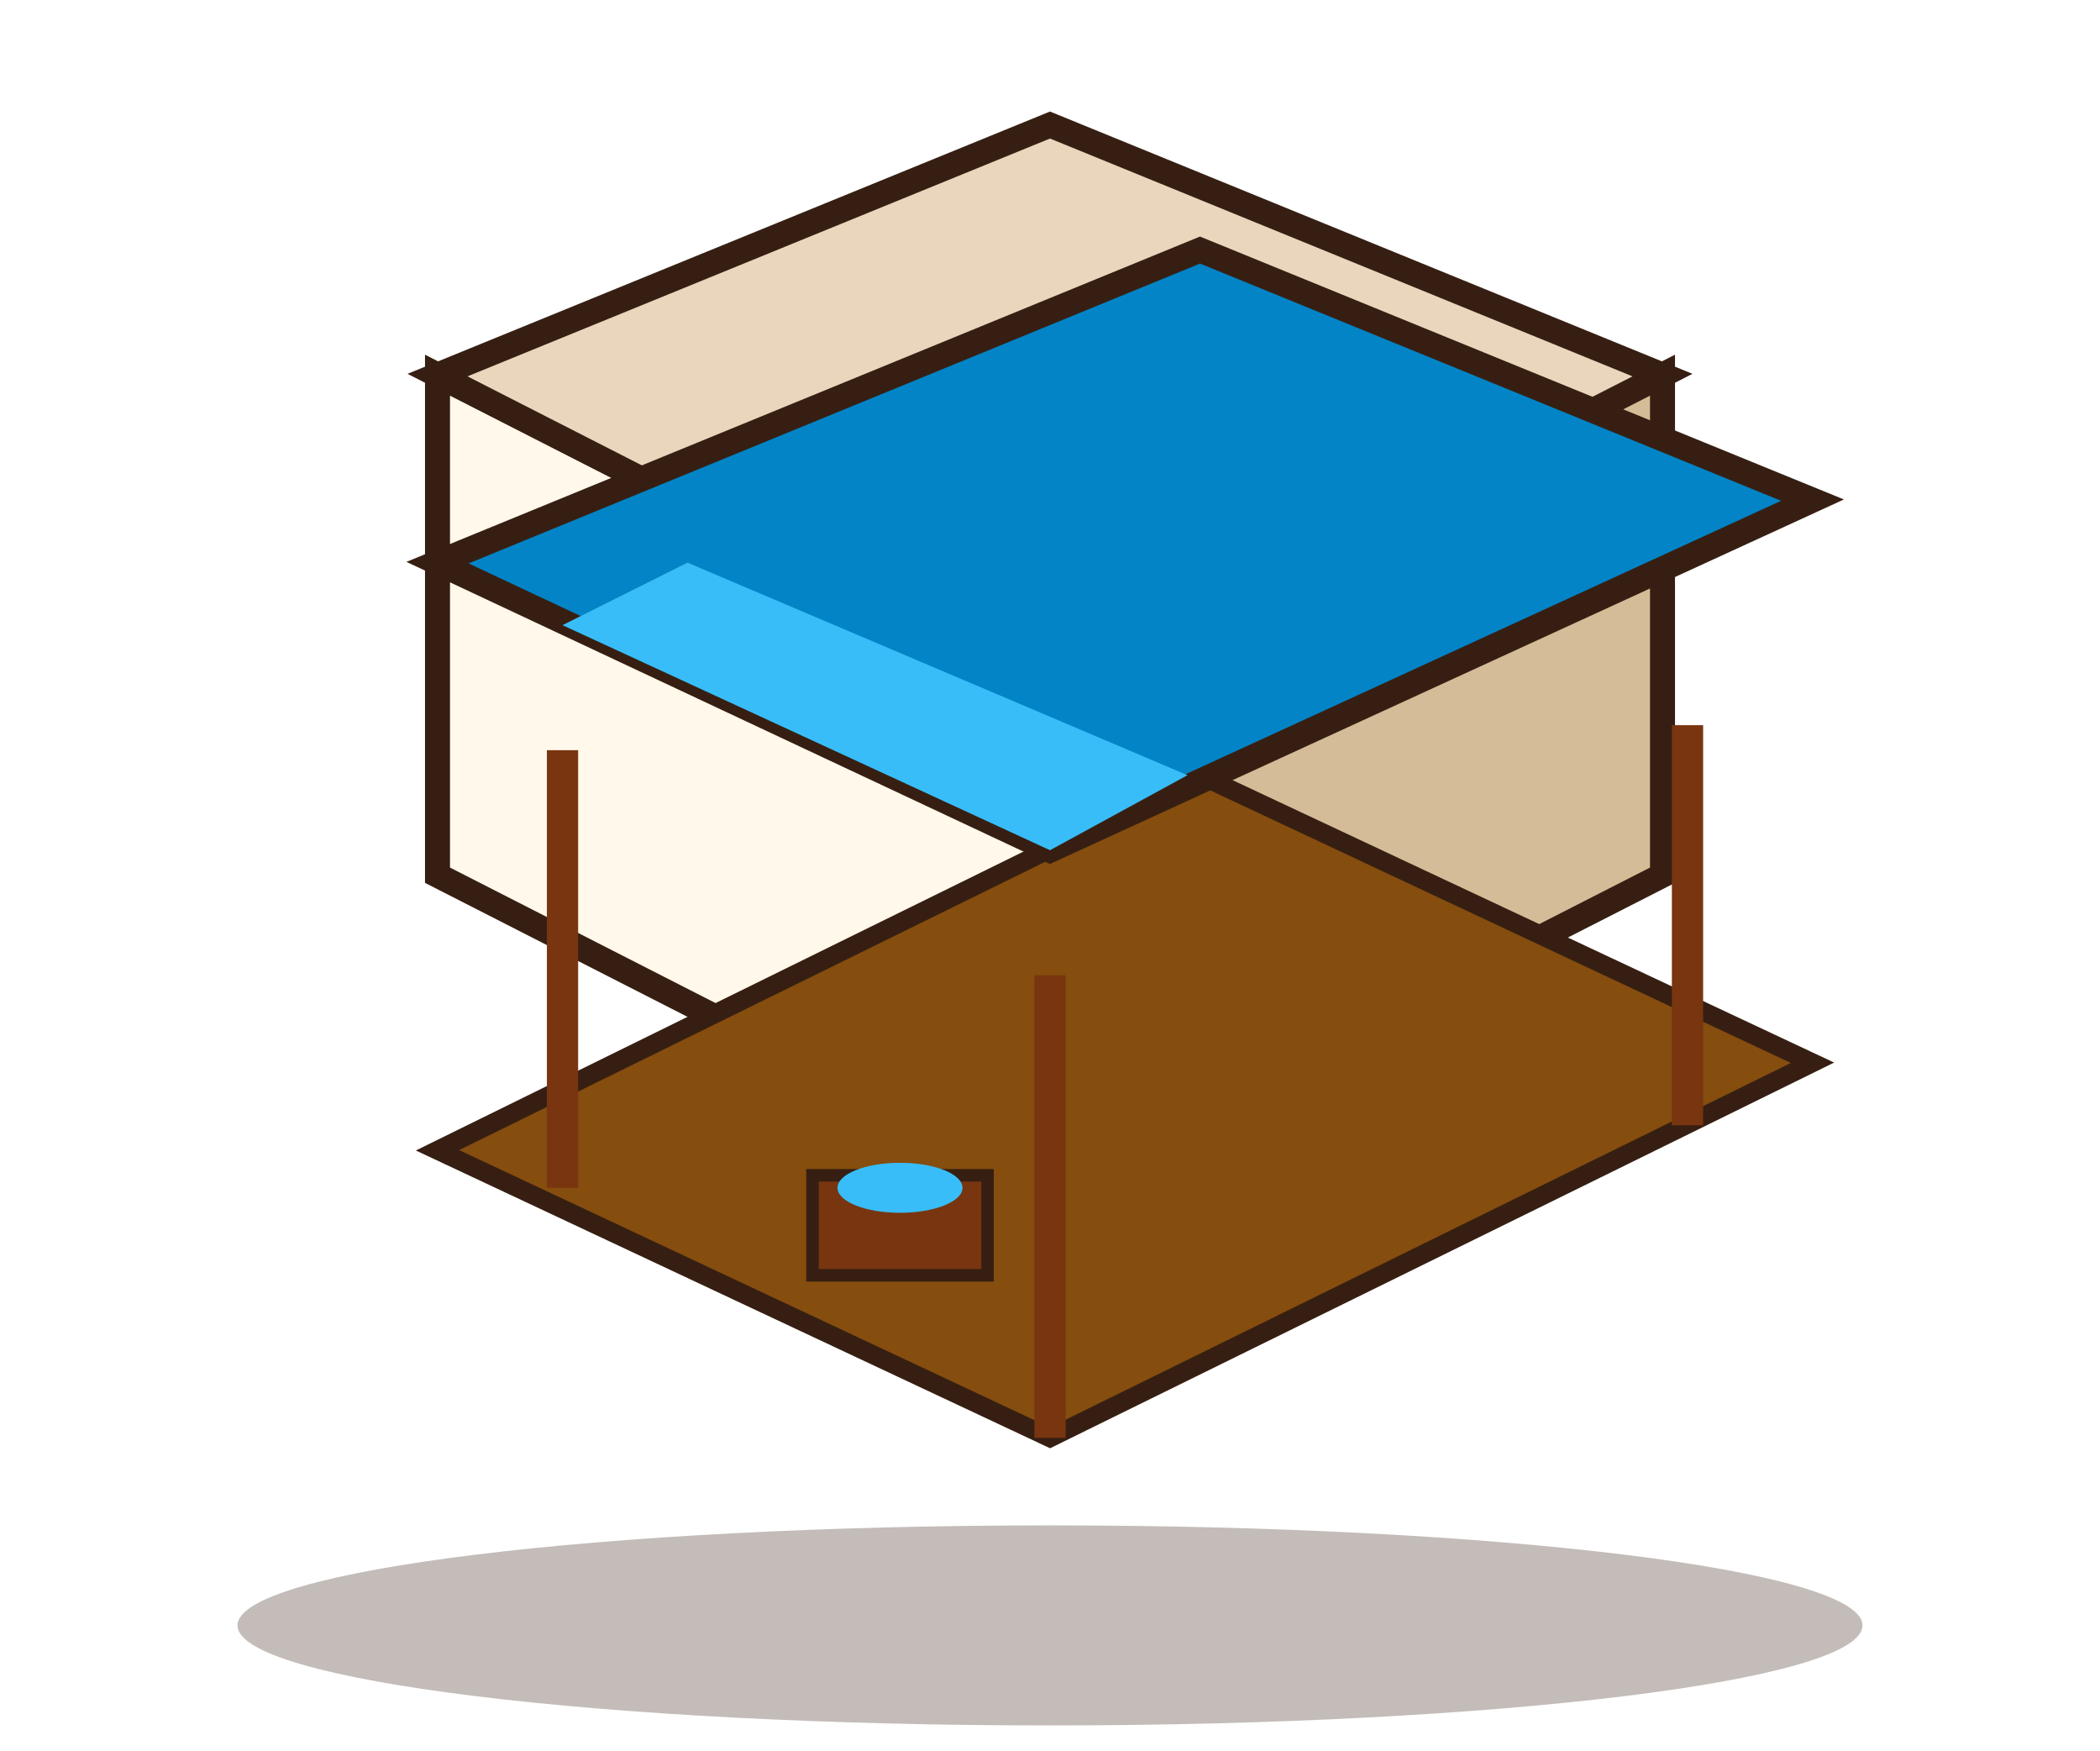
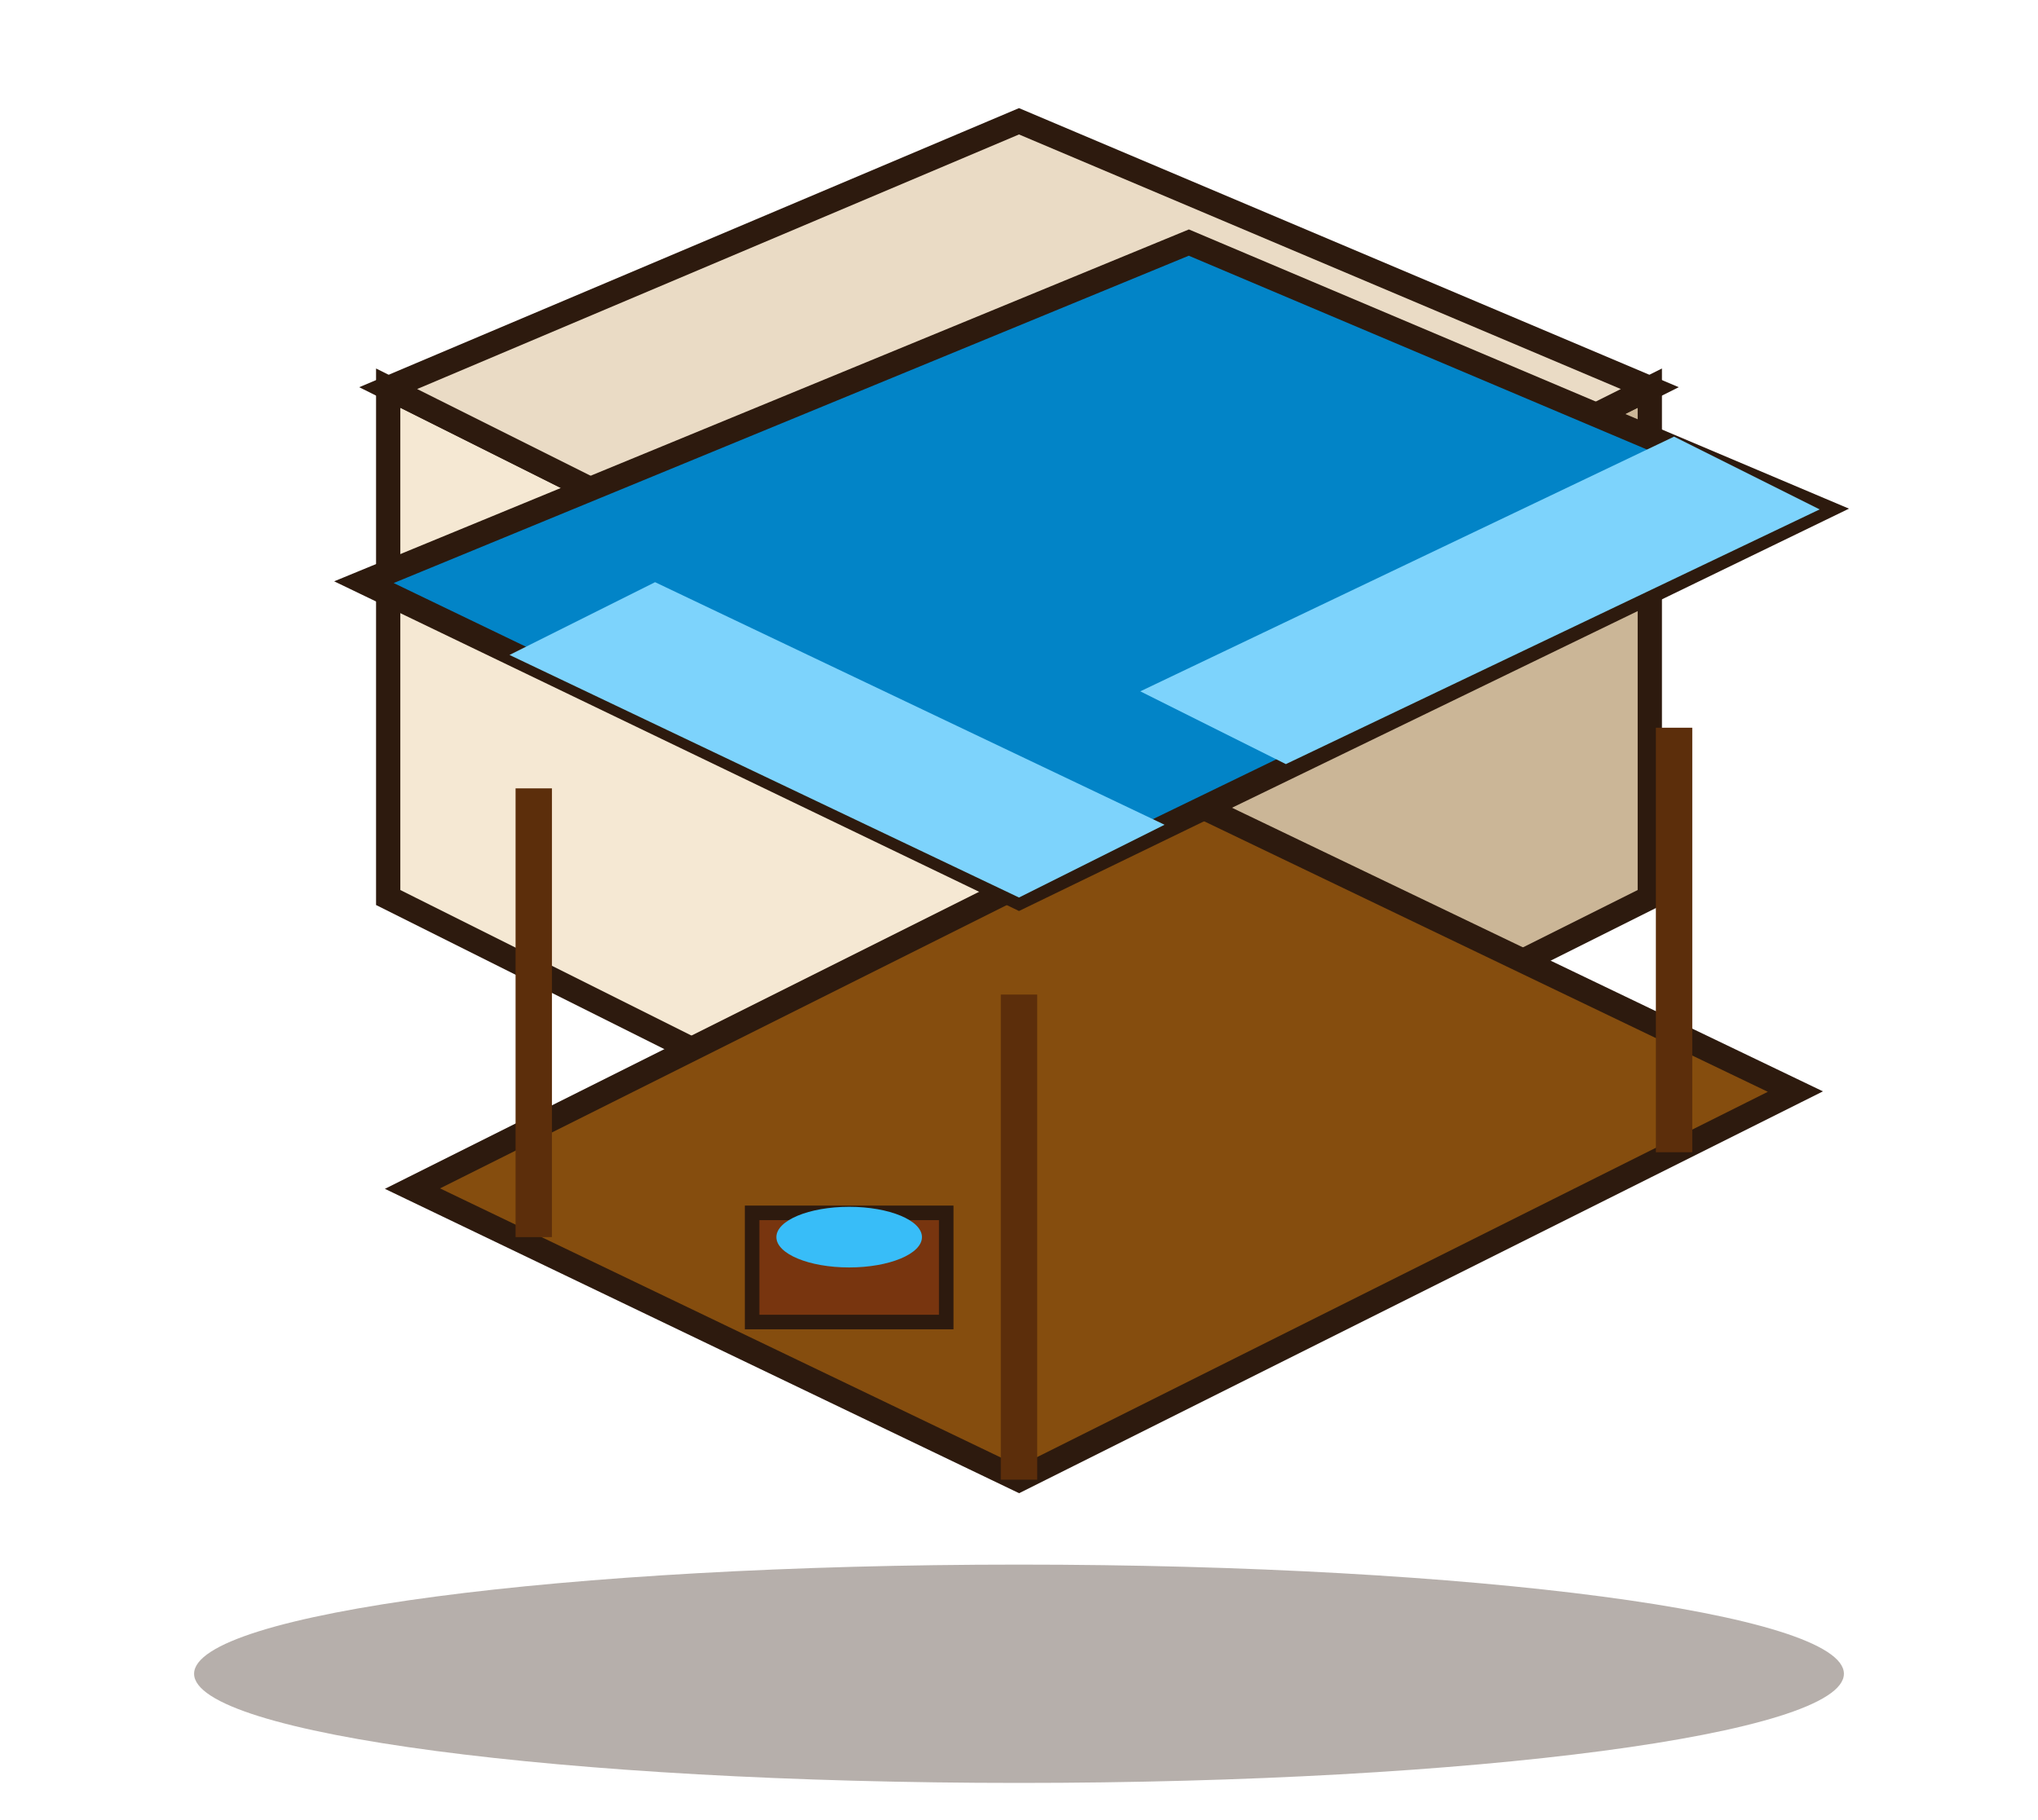
- <svg xmlns="http://www.w3.org/2000/svg" viewBox="0 0 168 140" width="168" height="140">
-   <ellipse cx="84" cy="130" rx="65" ry="8" fill="#361F12" opacity="0.3" />
-   <polygon points="35,70 84,95 84,55 35,30" fill="#FFF8EB" stroke="#361F12" stroke-width="2" />
-   <polygon points="84,95 133,70 133,30 84,55" fill="#D4BC98" stroke="#361F12" stroke-width="2" />
-   <polygon points="84,55 133,30 84,10 35,30" fill="#EAD6BD" stroke="#361F12" stroke-width="2" />
-   <polygon points="84,115 145,85 96,62 35,92" fill="#854D0E" stroke="#361F12" stroke-width="1.5" />
-   <line x1="45" y1="95" x2="45" y2="60" stroke="#78350F" stroke-width="2.5" />
-   <line x1="84" y1="115" x2="84" y2="78" stroke="#78350F" stroke-width="2.5" />
-   <line x1="135" y1="90" x2="135" y2="58" stroke="#78350F" stroke-width="2.5" />
-   <polygon points="35,45 84,68 145,40 96,20" fill="#0284C7" stroke="#361F12" stroke-width="2" />
-   <polygon points="45,50 84,68 95,62 55,45" fill="#38BDF8" />
-   <rect x="65" y="94" width="14" height="8" fill="#78350F" stroke="#361F12" stroke-width="1" />
-   <ellipse cx="72" cy="95" rx="5" ry="2" fill="#38BDF8" />
+ <svg xmlns="http://www.w3.org/2000/svg" viewBox="0 0 168 150" width="168" height="150">
+   <ellipse cx="84" cy="138" rx="68" ry="9" fill="#2D1A0E" opacity="0.35" />
+   <polygon points="32,74 84,100 84,58 32,32" fill="#F5E8D3" stroke="#2D1A0E" stroke-width="2" />
+   <polygon points="84,100 136,74 136,32 84,58" fill="#CBB697" stroke="#2D1A0E" stroke-width="2" />
+   <polygon points="84,58 136,32 84,10 32,32" fill="#EADBC5" stroke="#2D1A0E" stroke-width="2" />
+   <polygon points="84,122 148,90 98,66 34,98" fill="#854D0E" stroke="#2D1A0E" stroke-width="2" />
+   <line x1="44" y1="102" x2="44" y2="65" stroke="#5C2E0B" stroke-width="3" />
+   <line x1="84" y1="122" x2="84" y2="82" stroke="#5C2E0B" stroke-width="3" />
+   <line x1="138" y1="95" x2="138" y2="60" stroke="#5C2E0B" stroke-width="3" />
+   <polygon points="30,48 84,74 150,42 98,20" fill="#0284C7" stroke="#2D1A0E" stroke-width="2" />
+   <polygon points="42,54 84,74 96,68 54,48" fill="#7DD3FC" />
+   <polygon points="106,63 150,42 138,36 94,57" fill="#7DD3FC" />
+   <rect x="62" y="100" width="16" height="9" fill="#78350F" stroke="#2D1A0E" stroke-width="1.2" />
+   <ellipse cx="70" cy="102" rx="6" ry="2.5" fill="#38BDF8" />
</svg>
